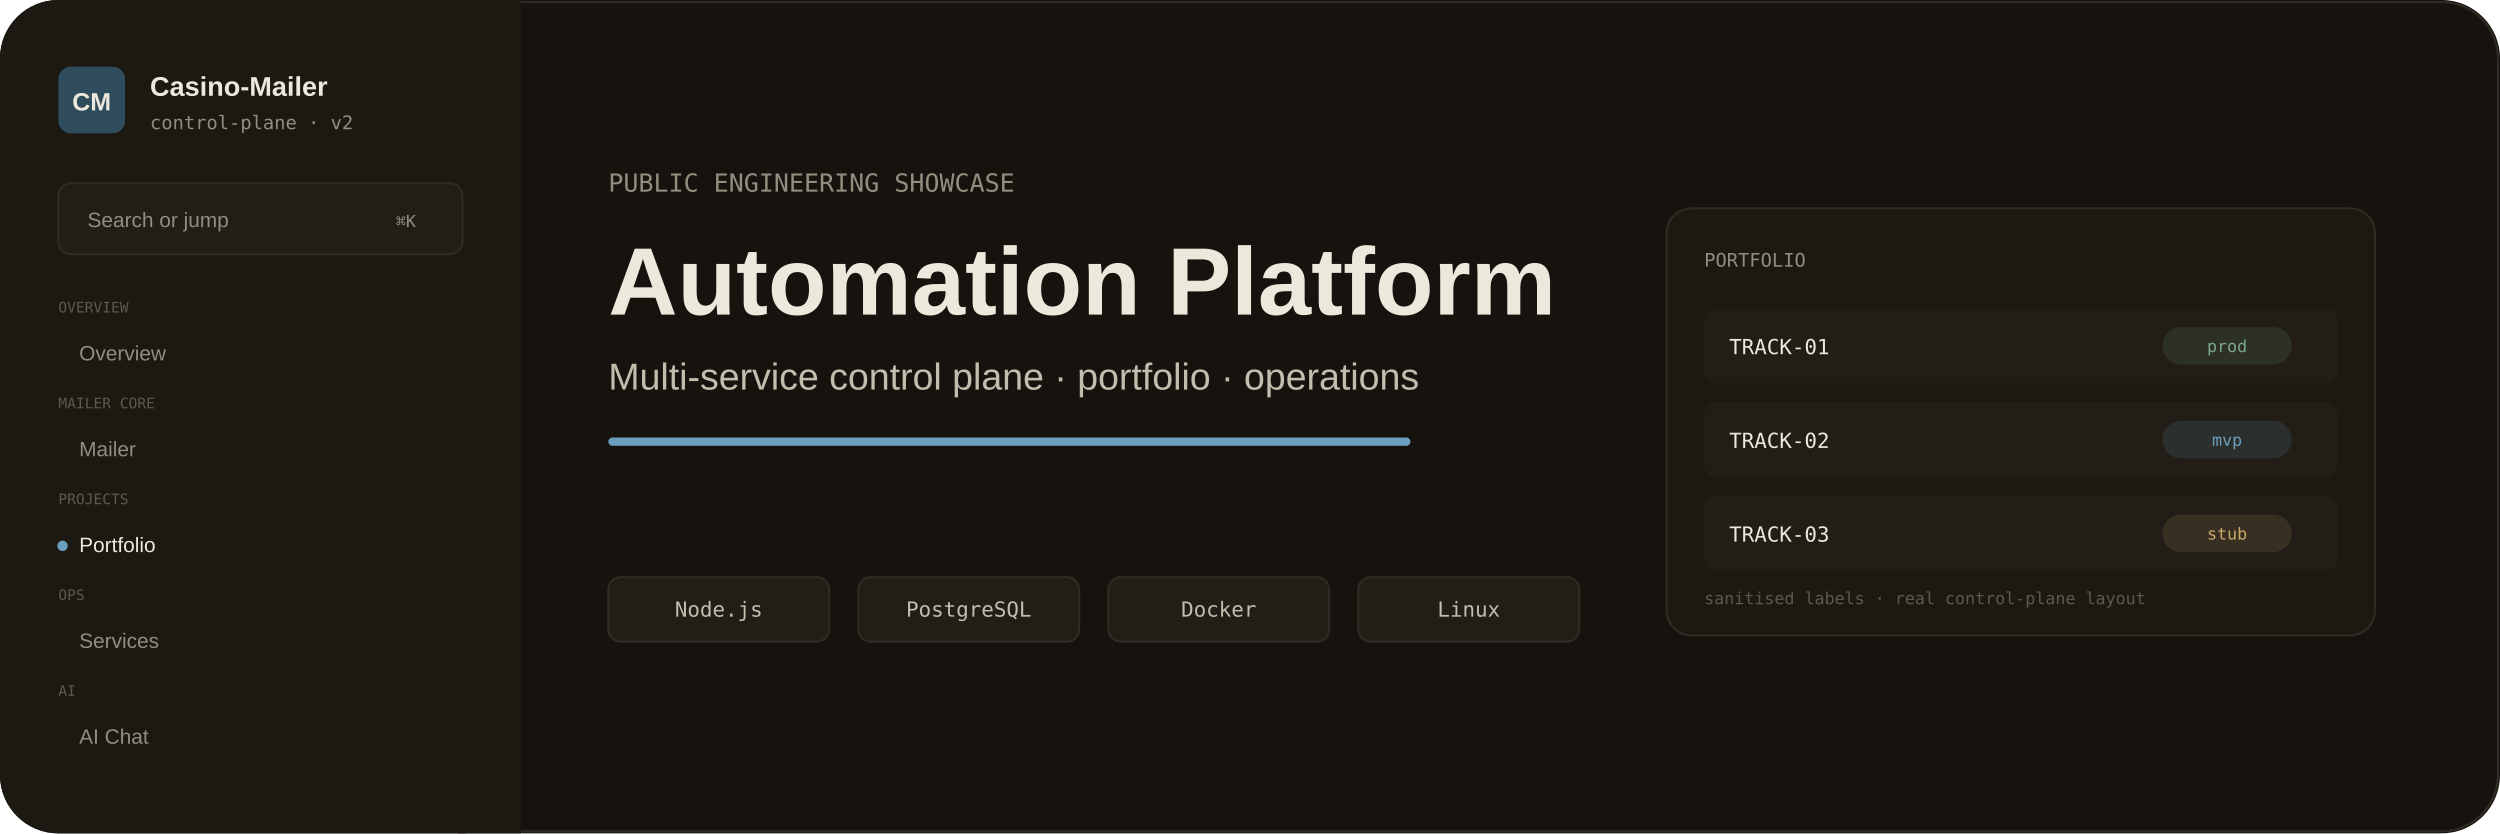
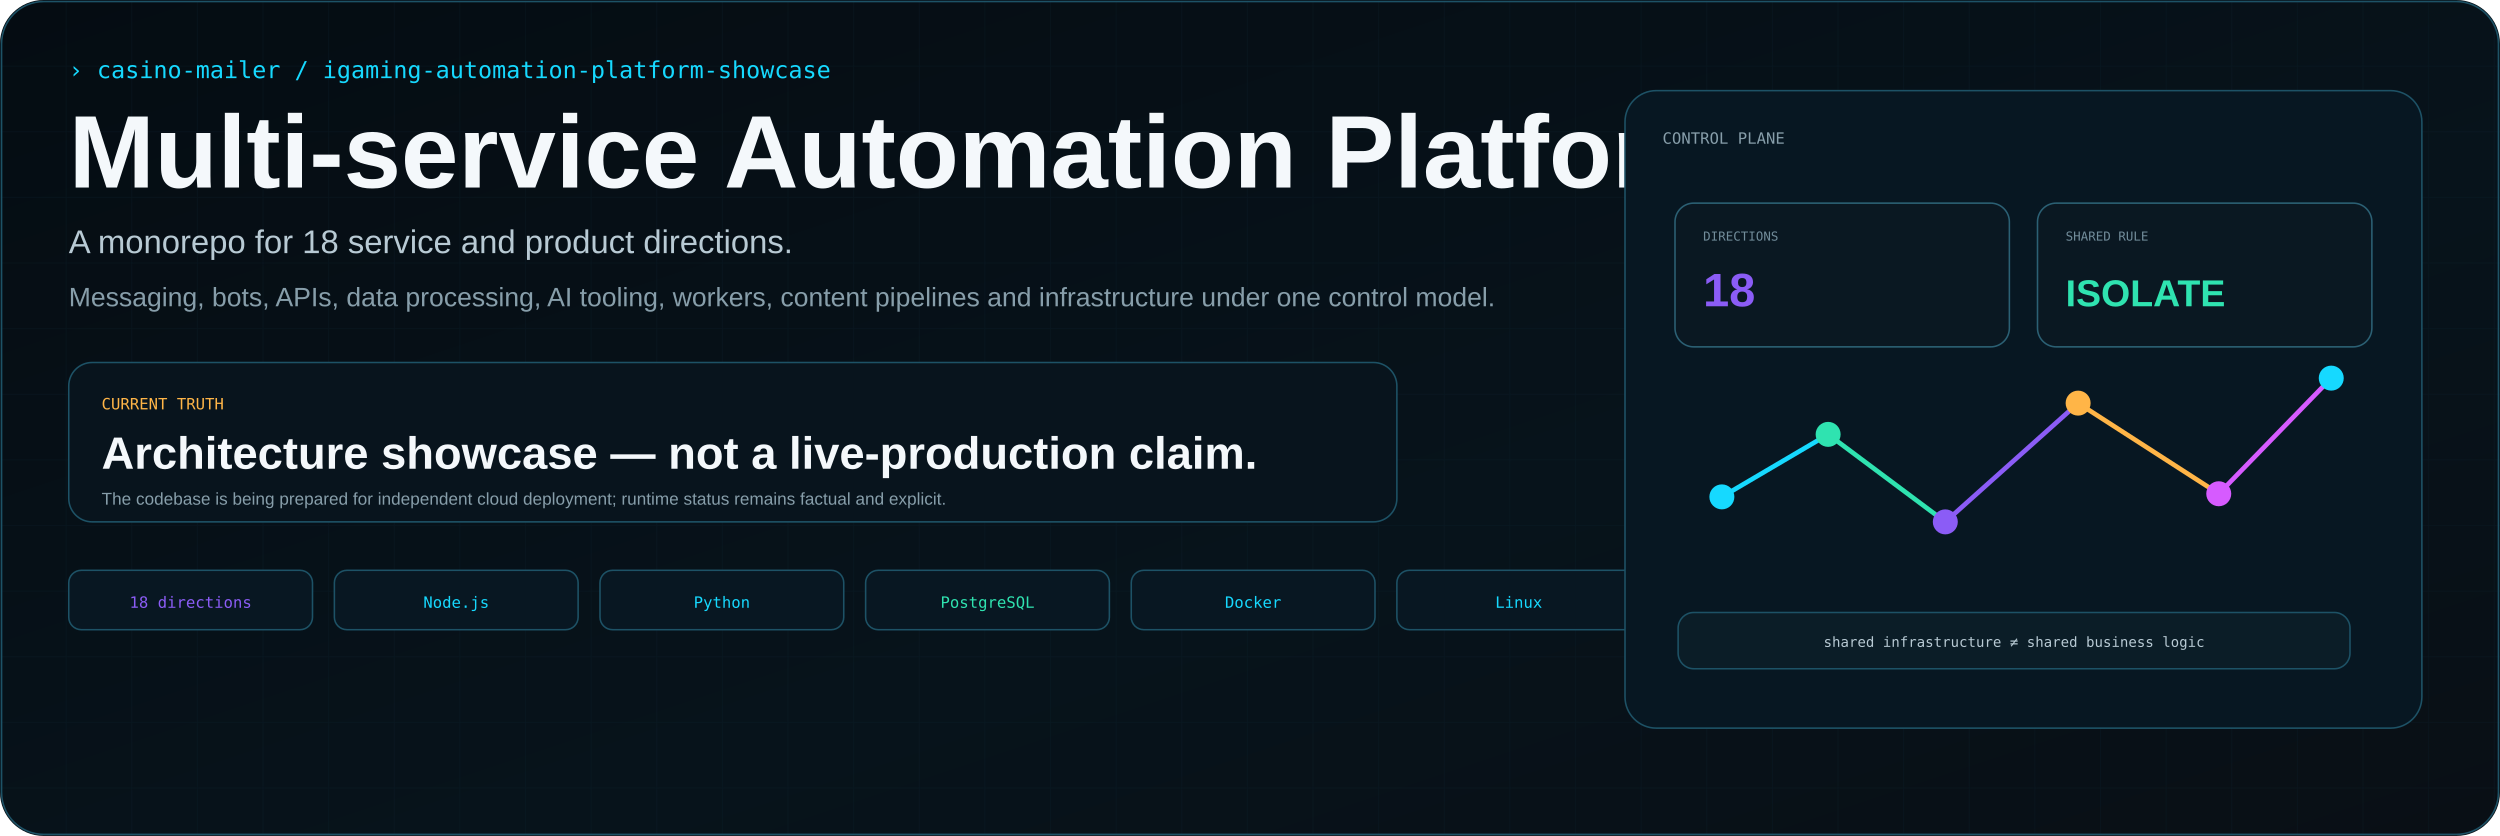
- <svg xmlns="http://www.w3.org/2000/svg" width="1200" height="400" viewBox="0 0 1200 400">
-   <rect width="1200" height="400" rx="28" fill="#16130e" />
-   <rect x="1" y="1" width="1198" height="398" rx="27" fill="none" stroke="#302b22" />
-   <rect x="0" y="0" width="250" height="400" rx="28" fill="#1c1913" />
-   <rect x="220" y="0" width="30" height="400" fill="#1c1913" />
-   <g transform="translate(28 32)">
-     <rect width="32" height="32" rx="6" fill="#2f4c5c" />
-     <text x="16" y="21" text-anchor="middle" fill="#ede8dc" font-family="Arial" font-size="12" font-weight="700">CM</text>
-     <text x="44" y="14" fill="#ede8dc" font-family="Arial" font-size="13" font-weight="700">Casino-Mailer</text>
-     <text x="44" y="30" fill="#938d7f" font-family="monospace" font-size="9">control-plane · v2</text>
+ <svg xmlns="http://www.w3.org/2000/svg" width="1600" height="535" viewBox="0 0 1600 535">
+   <defs>
+     <linearGradient id="bg" x1="0" y1="0" x2="1" y2="1">
+       <stop stop-color="#050c12" />
+       <stop offset=".6" stop-color="#07131b" />
+       <stop offset="1" stop-color="#090f15" />
+     </linearGradient>
+     <pattern id="grid" width="42" height="42" patternUnits="userSpaceOnUse">
+       <path d="M42 0H0V42" fill="none" stroke="#0d2430" />
+     </pattern>
+   </defs>
+   <rect width="1600" height="535" rx="28" fill="url(#bg)" />
+   <rect width="1600" height="535" rx="28" fill="url(#grid)" opacity=".3" />
+   <rect x="1" y="1" width="1598" height="533" rx="27" fill="none" stroke="#1d5266" />
+   <text x="44" y="50" fill="#16d9ff" font-family="monospace" font-size="15">› casino-mailer / igaming-automation-platform-showcase</text>
+   <text x="44" y="120" fill="#f4f8fb" font-family="Arial" font-size="66" font-weight="800">Multi-service Automation Platform</text>
+   <text x="44" y="162" fill="#b8cad4" font-family="Arial" font-size="21">A monorepo for 18 service and product directions.</text>
+   <text x="44" y="196" fill="#879eaa" font-family="Arial" font-size="17">Messaging, bots, APIs, data processing, AI tooling, workers, content pipelines and infrastructure under one control model.</text>
+   <rect x="44" y="232" width="850" height="102" rx="15" fill="#08141d" stroke="#1d5266" />
+   <text x="65" y="262" fill="#ffb547" font-family="monospace" font-size="10">CURRENT TRUTH</text>
+   <text x="65" y="300" fill="#f4f8fb" font-family="Arial" font-size="29" font-weight="800">Architecture showcase — not a live-production claim.</text>
+   <text x="65" y="323" fill="#879eaa" font-family="Arial" font-size="11">The codebase is being prepared for independent cloud deployment; runtime status remains factual and explicit.</text>
+   <g transform="translate(44 365)">
+     <rect width="156" height="38" rx="8" fill="#081722" stroke="#1d5266" />
+     <text x="78" y="24" text-anchor="middle" fill="#8b5cf6" font-family="monospace" font-size="10">18 directions</text>
  </g>
-   <rect x="28" y="88" width="194" height="34" rx="6" fill="#221e17" stroke="#302b22" />
-   <text x="42" y="109" fill="#938d7f" font-family="Arial" font-size="10">Search or jump</text>
-   <text x="190" y="109" fill="#938d7f" font-family="monospace" font-size="8">⌘K</text>
-   <g transform="translate(28 150)">
-     <text x="0" y="0" fill="#5e5849" font-family="monospace" font-size="7">OVERVIEW</text>
-     <text x="10" y="23" fill="#938d7f" font-family="Arial" font-size="10">Overview</text>
-     <circle cx="2" cy="20" r="2.5" fill="transparent" />
+   <g transform="translate(214 365)">
+     <rect width="156" height="38" rx="8" fill="#081722" stroke="#1d5266" />
+     <text x="78" y="24" text-anchor="middle" fill="#16d9ff" font-family="monospace" font-size="10">Node.js</text>
  </g>
-   <g transform="translate(28 196)">
-     <text x="0" y="0" fill="#5e5849" font-family="monospace" font-size="7">MAILER CORE</text>
-     <text x="10" y="23" fill="#938d7f" font-family="Arial" font-size="10">Mailer</text>
-     <circle cx="2" cy="20" r="2.5" fill="transparent" />
+   <g transform="translate(384 365)">
+     <rect width="156" height="38" rx="8" fill="#081722" stroke="#1d5266" />
+     <text x="78" y="24" text-anchor="middle" fill="#16d9ff" font-family="monospace" font-size="10">Python</text>
  </g>
-   <g transform="translate(28 242)">
-     <text x="0" y="0" fill="#5e5849" font-family="monospace" font-size="7">PROJECTS</text>
-     <text x="10" y="23" fill="#ede8dc" font-family="Arial" font-size="10">Portfolio</text>
-     <circle cx="2" cy="20" r="2.5" fill="#6a9fbd" />
+   <g transform="translate(554 365)">
+     <rect width="156" height="38" rx="8" fill="#081722" stroke="#1d5266" />
+     <text x="78" y="24" text-anchor="middle" fill="#2fe3b0" font-family="monospace" font-size="10">PostgreSQL</text>
  </g>
-   <g transform="translate(28 288)">
-     <text x="0" y="0" fill="#5e5849" font-family="monospace" font-size="7">OPS</text>
-     <text x="10" y="23" fill="#938d7f" font-family="Arial" font-size="10">Services</text>
-     <circle cx="2" cy="20" r="2.5" fill="transparent" />
+   <g transform="translate(724 365)">
+     <rect width="156" height="38" rx="8" fill="#081722" stroke="#1d5266" />
+     <text x="78" y="24" text-anchor="middle" fill="#16d9ff" font-family="monospace" font-size="10">Docker</text>
  </g>
-   <g transform="translate(28 334)">
-     <text x="0" y="0" fill="#5e5849" font-family="monospace" font-size="7">AI</text>
-     <text x="10" y="23" fill="#938d7f" font-family="Arial" font-size="10">AI Chat</text>
-     <circle cx="2" cy="20" r="2.5" fill="transparent" />
+   <g transform="translate(894 365)">
+     <rect width="156" height="38" rx="8" fill="#081722" stroke="#1d5266" />
+     <text x="78" y="24" text-anchor="middle" fill="#16d9ff" font-family="monospace" font-size="10">Linux</text>
  </g>
-   <text x="292" y="92" fill="#938d7f" font-family="monospace" font-size="12">PUBLIC ENGINEERING SHOWCASE</text>
-   <text x="292" y="151" fill="#ede8dc" font-family="Arial" font-size="46" font-weight="700">Automation Platform</text>
-   <text x="292" y="187" fill="#c3bdae" font-family="Arial" font-size="18">Multi-service control plane · portfolio · operations</text>
-   <rect x="292" y="210" width="385" height="4" rx="2" fill="#6a9fbd" />
-   <g transform="translate(292 277)">
-     <g transform="translate(0 0)">
-       <rect width="106" height="31" rx="6" fill="#221e17" stroke="#302b22" />
-       <text x="53" y="19" text-anchor="middle" fill="#c3bdae" font-family="monospace" font-size="10">Node.js</text>
+   <g transform="translate(1040 58)">
+     <rect width="510" height="408" rx="20" fill="#071722" stroke="#1d5266" />
+     <text x="24" y="34" fill="#879eaa" font-family="monospace" font-size="10">CONTROL PLANE</text>
+     <rect x="32" y="72" width="214" height="92" rx="12" fill="#0a1822" stroke="#2b6074" />
+     <text x="50" y="96" fill="#728d9b" font-family="monospace" font-size="8">DIRECTIONS</text>
+     <text x="50" y="138" fill="#8b5cf6" font-family="Arial" font-size="30" font-weight="800">18</text>
+     <rect x="264" y="72" width="214" height="92" rx="12" fill="#0a1822" stroke="#2b6074" />
+     <text x="282" y="96" fill="#728d9b" font-family="monospace" font-size="8">SHARED RULE</text>
+     <text x="282" y="138" fill="#2fe3b0" font-family="Arial" font-size="24" font-weight="800">ISOLATE</text>
+     <g fill="none" stroke-width="3">
+       <path d="M62 260 L130 220" stroke="#16d9ff" />
+       <path d="M130 220 L205 276" stroke="#2fe3b0" />
+       <path d="M205 276 L290 200" stroke="#8b5cf6" />
+       <path d="M290 200 L380 258" stroke="#ffb547" />
+       <path d="M380 258 L452 184" stroke="#d65bff" />
    </g>
-     <g transform="translate(120 0)">
-       <rect width="106" height="31" rx="6" fill="#221e17" stroke="#302b22" />
-       <text x="53" y="19" text-anchor="middle" fill="#c3bdae" font-family="monospace" font-size="10">PostgreSQL</text>
-     </g>
-     <g transform="translate(240 0)">
-       <rect width="106" height="31" rx="6" fill="#221e17" stroke="#302b22" />
-       <text x="53" y="19" text-anchor="middle" fill="#c3bdae" font-family="monospace" font-size="10">Docker</text>
-     </g>
-     <g transform="translate(360 0)">
-       <rect width="106" height="31" rx="6" fill="#221e17" stroke="#302b22" />
-       <text x="53" y="19" text-anchor="middle" fill="#c3bdae" font-family="monospace" font-size="10">Linux</text>
-     </g>
-   </g>
-   <g transform="translate(800 100)">
-     <rect width="340" height="205" rx="12" fill="#1c1913" stroke="#302b22" />
-     <text x="18" y="28" fill="#938d7f" font-family="monospace" font-size="9">PORTFOLIO</text>
-     <g transform="translate(18 48)">
-       <rect width="304" height="36" rx="6" fill="#221e17" />
-       <text x="12" y="22" fill="#ede8dc" font-family="monospace" font-size="10">TRACK-01</text>
-       <rect x="220" y="9" width="62" height="18" rx="9" fill="#7aa88922" />
-       <text x="251" y="21" text-anchor="middle" fill="#7aa889" font-family="monospace" font-size="8">prod</text>
-     </g>
-     <g transform="translate(18 93)">
-       <rect width="304" height="36" rx="6" fill="#221e17" />
-       <text x="12" y="22" fill="#ede8dc" font-family="monospace" font-size="10">TRACK-02</text>
-       <rect x="220" y="9" width="62" height="18" rx="9" fill="#6a9fbd22" />
-       <text x="251" y="21" text-anchor="middle" fill="#6a9fbd" font-family="monospace" font-size="8">mvp</text>
-     </g>
-     <g transform="translate(18 138)">
-       <rect width="304" height="36" rx="6" fill="#221e17" />
-       <text x="12" y="22" fill="#ede8dc" font-family="monospace" font-size="10">TRACK-03</text>
-       <rect x="220" y="9" width="62" height="18" rx="9" fill="#c9a86922" />
-       <text x="251" y="21" text-anchor="middle" fill="#c9a869" font-family="monospace" font-size="8">stub</text>
-     </g>
-     <text x="18" y="190" fill="#5e5849" font-family="monospace" font-size="8">sanitised labels · real control-plane layout</text>
+     <circle cx="62" cy="260" r="8" fill="#16d9ff" />
+     <circle cx="130" cy="220" r="8" fill="#2fe3b0" />
+     <circle cx="205" cy="276" r="8" fill="#8b5cf6" />
+     <circle cx="290" cy="200" r="8" fill="#ffb547" />
+     <circle cx="380" cy="258" r="8" fill="#d65bff" />
+     <circle cx="452" cy="184" r="8" fill="#16d9ff" />
+     <rect x="34" y="334" width="430" height="36" rx="10" fill="#0b1d27" stroke="#1d5266" />
+     <text x="249" y="356" text-anchor="middle" fill="#b8cad4" font-family="monospace" font-size="9">shared infrastructure ≠ shared business logic</text>
  </g>
</svg>
